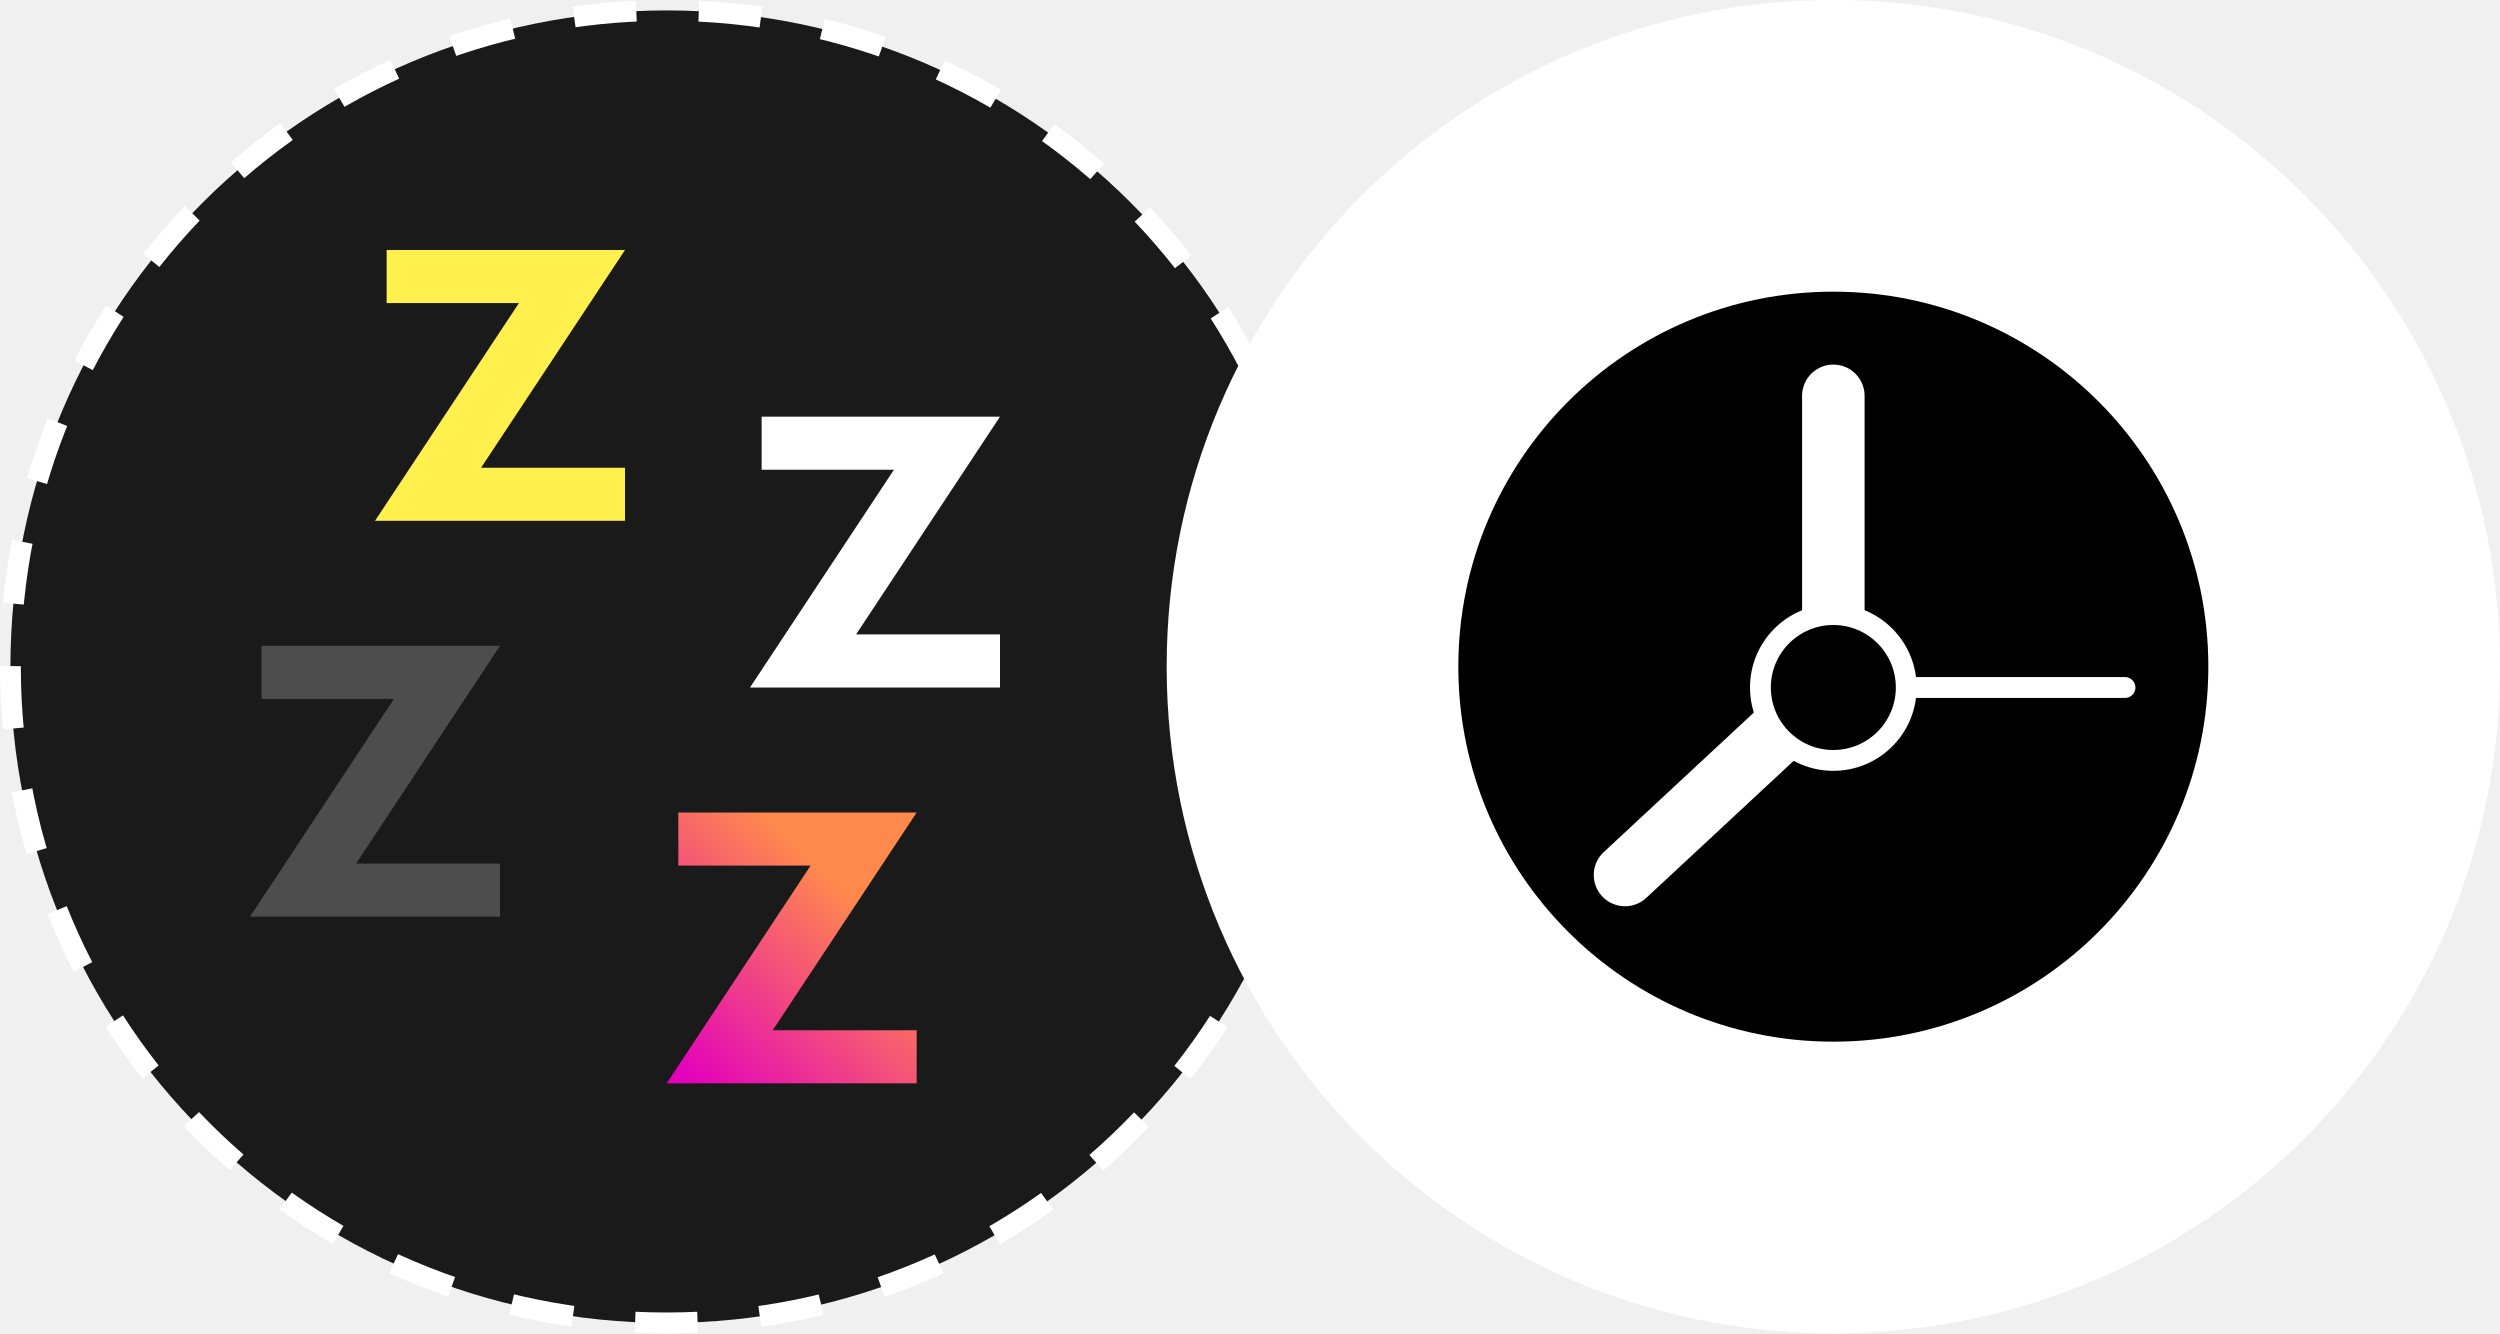
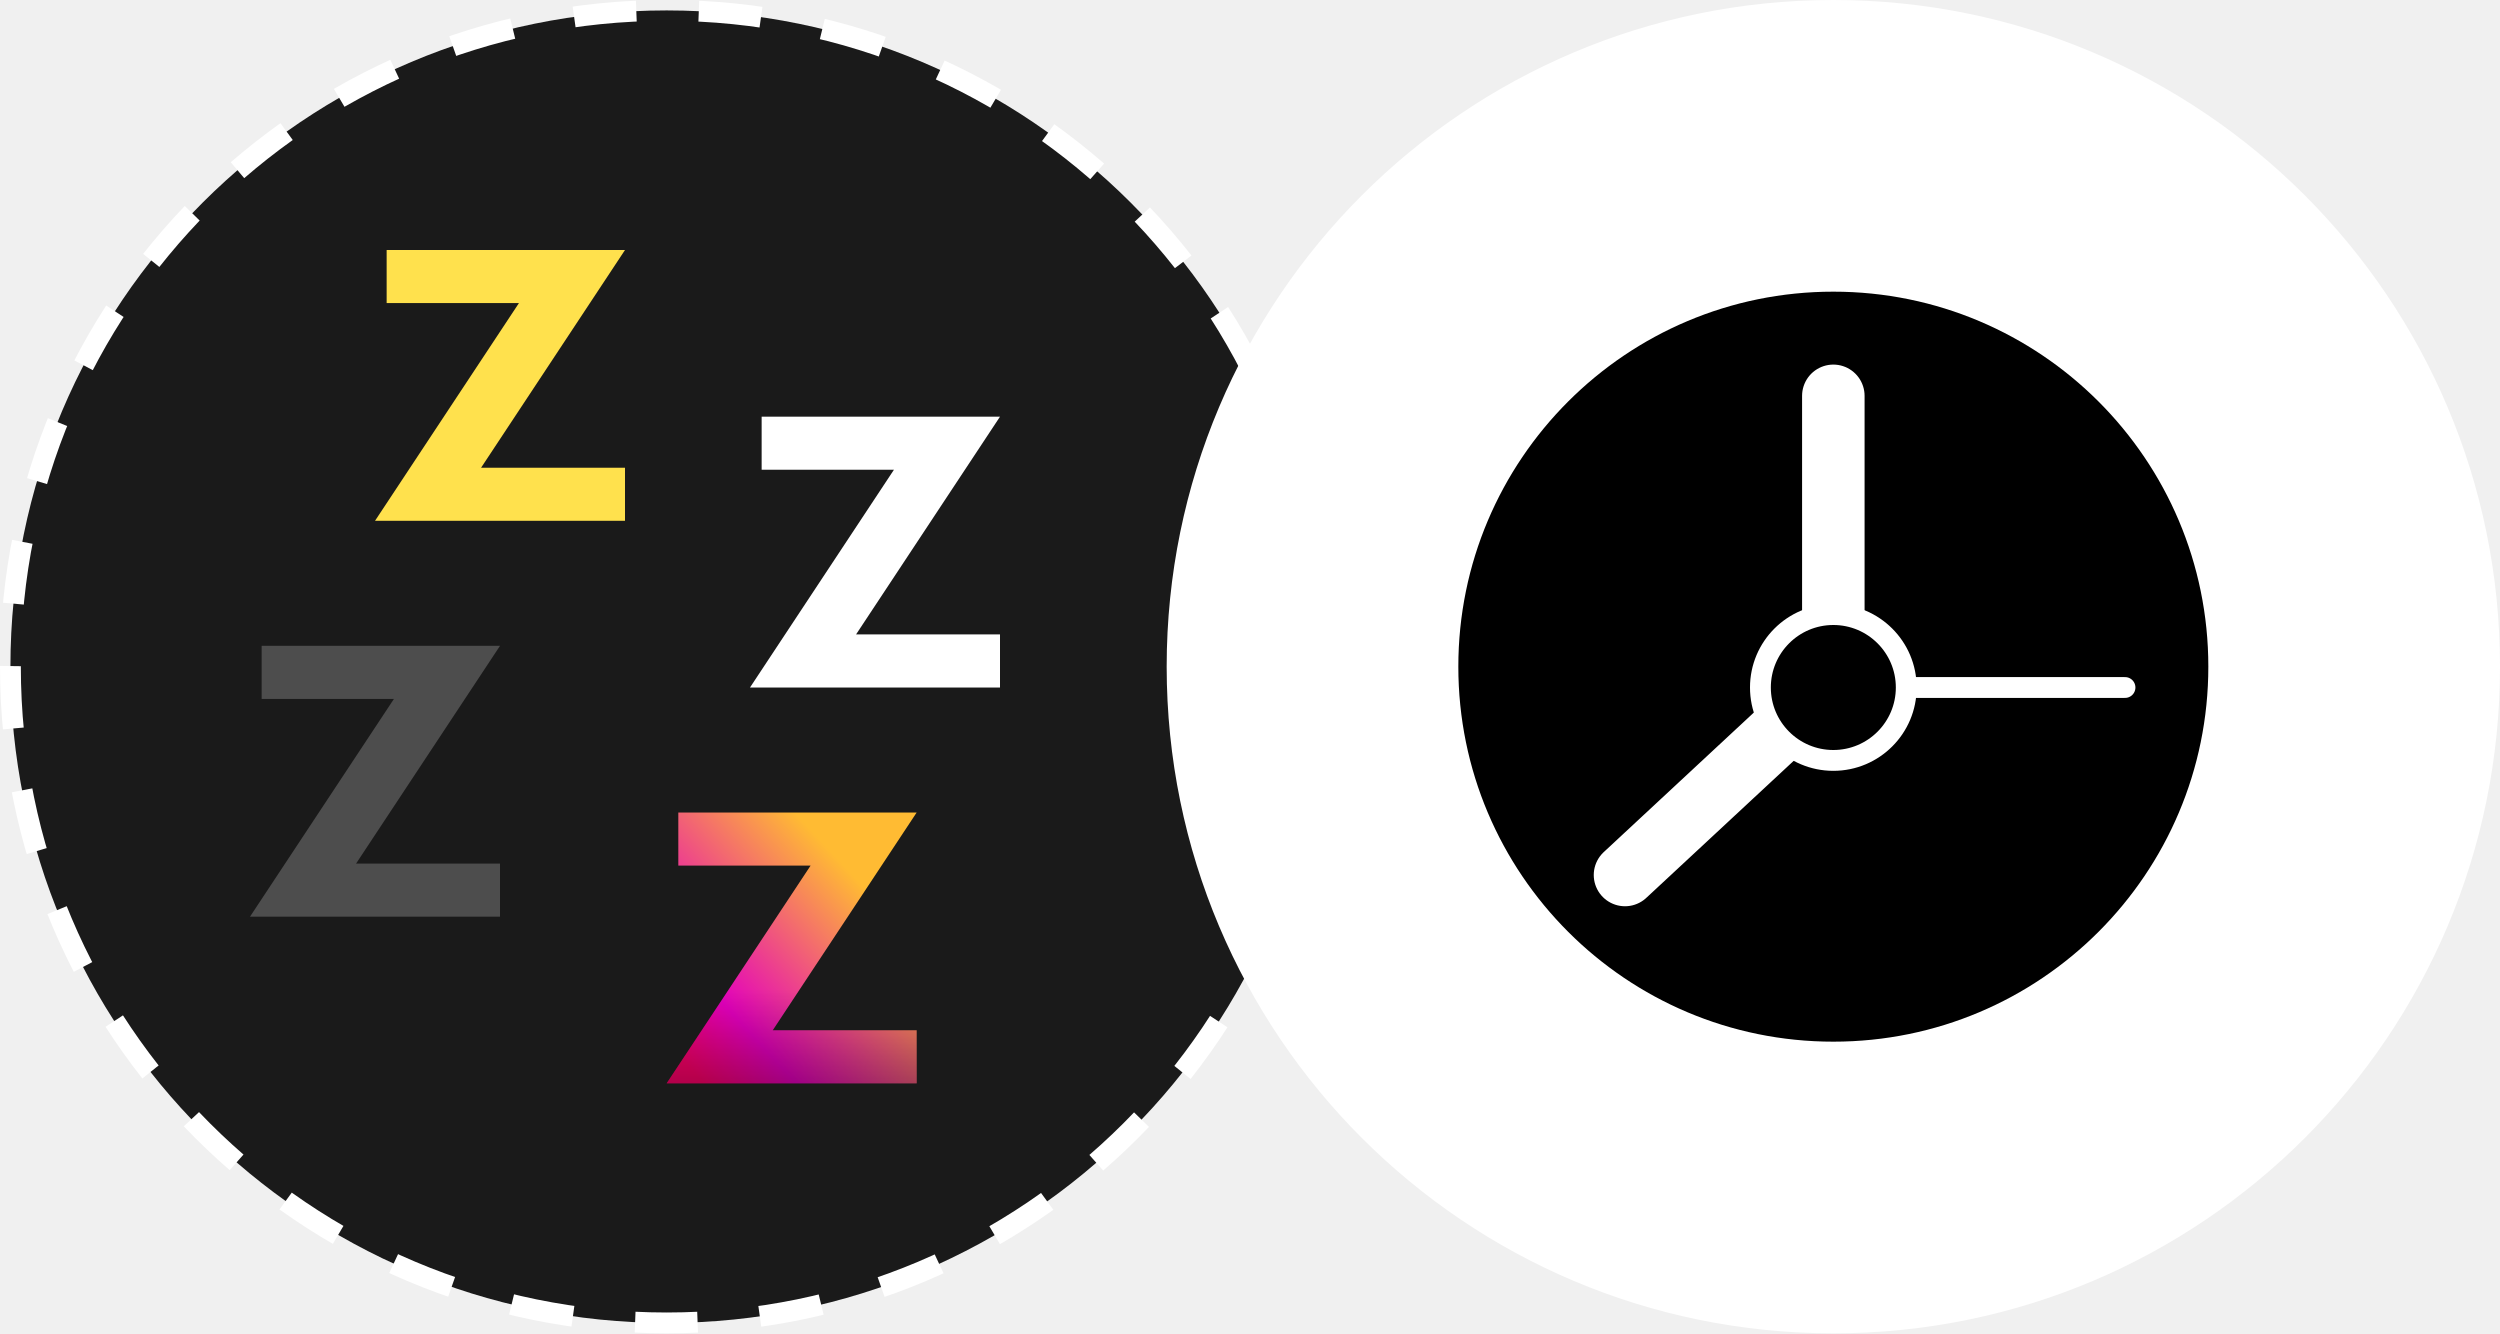
<svg xmlns="http://www.w3.org/2000/svg" width="120" height="64" viewBox="0 0 120 64" fill="none">
  <circle cx="32" cy="32" r="31.5" fill="#1A1A1A" stroke="white" stroke-dasharray="3 3" />
-   <path d="M30 22.452H23.091L30 12H18.559V14.548H24.909L18 25H30V22.452Z" fill="#FFF04D" />
+   <path d="M30 22.452H23.091L30 12H18.559V14.548H24.909L18 25H30V22.452Z" fill="#FFE14D" />
  <path d="M48 30.452H41.091L48 20H36.559V22.548H42.909L36 33H48V30.452Z" fill="white" />
  <path d="M24 41.452H17.091L24 31H12.559V33.548H18.909L12 44H24V41.452Z" fill="#4D4D4D" />
-   <path d="M44 49.452H37.091L44 39H32.559V41.548H38.909L32 52H44V49.452Z" fill="url(#paint0_linear_174_1075)" />
+   <path d="M44 49.452H37.091L44 39H32.559V41.548H38.909L32 52H44V49.452Z" fill="url(#paint0_linear_505_2731)" />
+   <path d="M44 49.452H37.091L44 39H32.559V41.548H38.909L32 52H44V49.452Z" fill="url(#paint1_linear_505_2731)" />
  <circle cx="88" cy="32" r="32" fill="white" />
  <circle cx="88" cy="32" r="18" fill="black" />
  <path d="M88 19V32.266C88 32.544 87.884 32.81 87.681 32.999L78 42" stroke="white" stroke-width="3" stroke-linecap="round" />
  <path d="M88 33L102 33" stroke="white" stroke-linecap="round" />
  <circle cx="88" cy="33" r="3.5" fill="black" stroke="white" />
  <defs>
-     <linearGradient id="paint0_linear_174_1075" x1="44" y1="39" x2="32" y2="52" gradientUnits="userSpaceOnUse">
-       <stop offset="0.289" stop-color="#FF884D" />
-       <stop offset="0.961" stop-color="#E300BD" />
+     <linearGradient id="paint0_linear_505_2731" x1="44" y1="39" x2="31.041" y2="50.962" gradientUnits="userSpaceOnUse">
+       <stop offset="0.243" stop-color="#FFBB33" />
+       <stop offset="0.74" stop-color="#E300BD" />
+       <stop offset="0.926" stop-color="#FF006A" />
+     </linearGradient>
+     <linearGradient id="paint1_linear_505_2731" x1="38" y1="39" x2="38" y2="52" gradientUnits="userSpaceOnUse">
+       <stop offset="0.654" stop-opacity="0" />
+       <stop offset="1" stop-opacity="0.3" />
    </linearGradient>
  </defs>
</svg>
